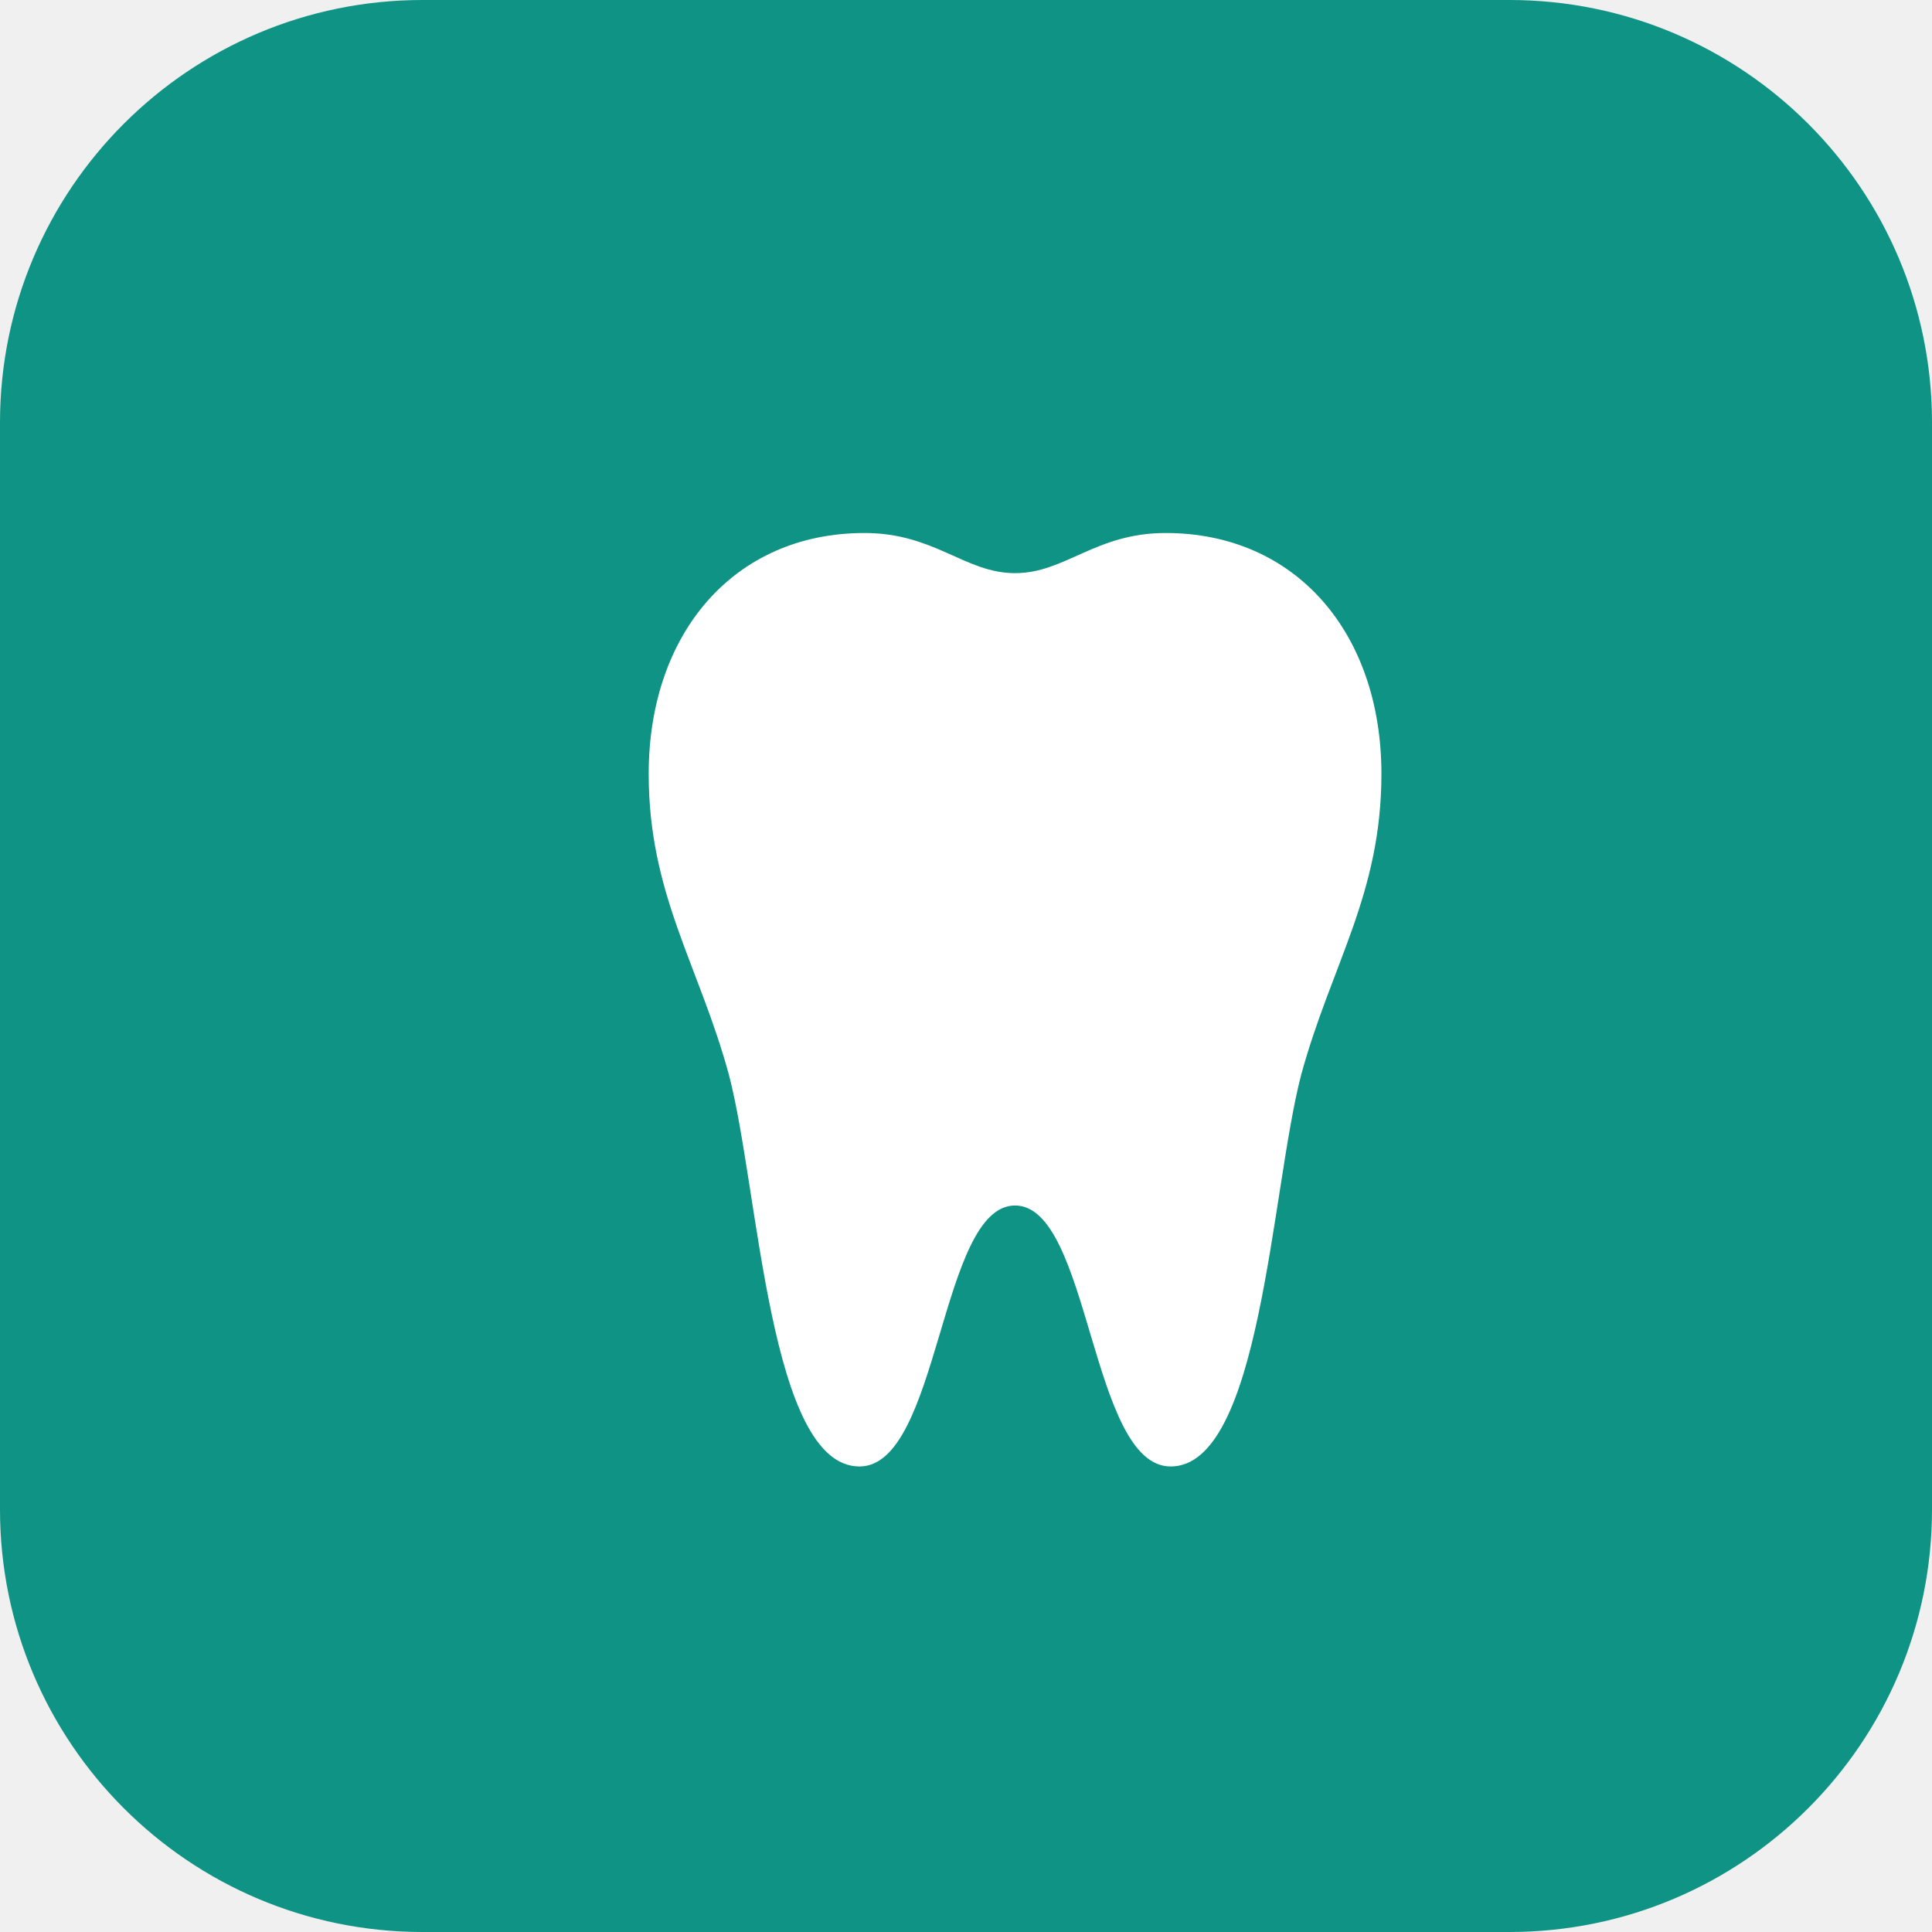
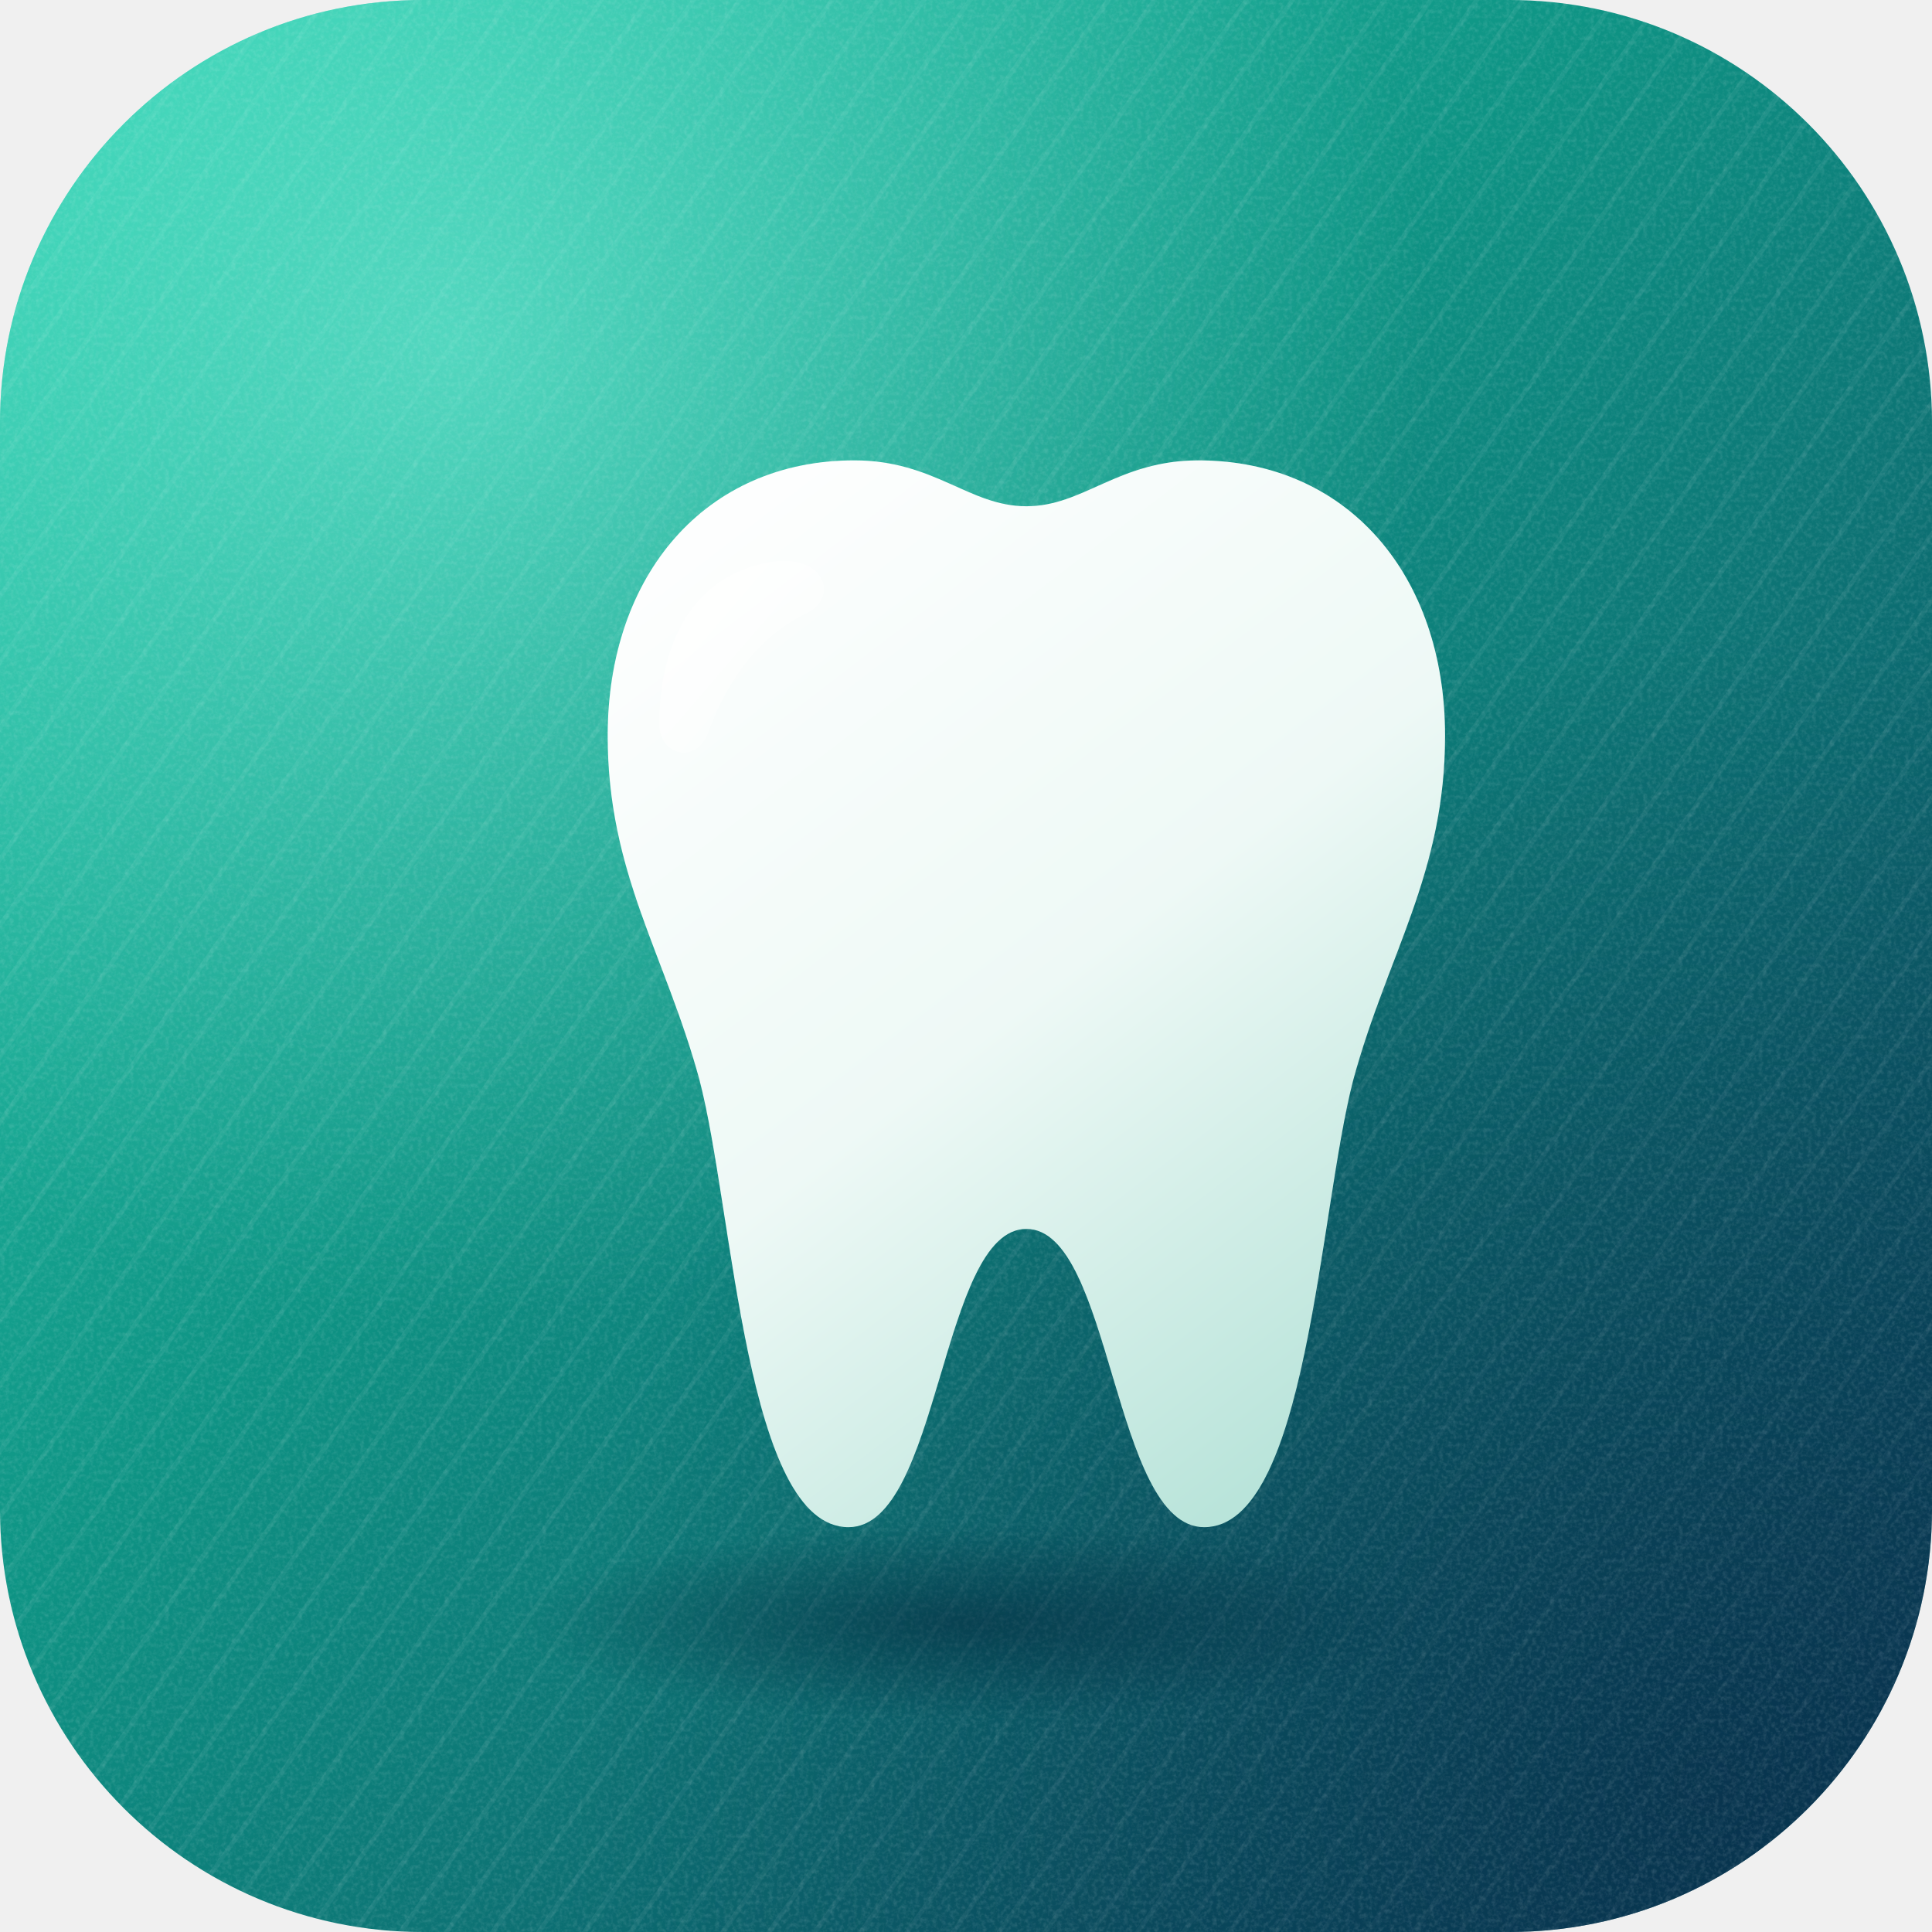
<svg xmlns="http://www.w3.org/2000/svg" viewBox="0 0 512 512">
-   <rect width="512" height="512" rx="112" fill="#0E9384" />
-   <g transform="translate(136 108) scale(13.3)" fill="#fff">
-     <path d="M7 2.5c-2.6 0-4.3 2-4.3 4.8 0 2.4 1 3.8 1.6 6 .6 2.3.8 7.8 2.6 7.8 1.6 0 1.6-5.2 3.1-5.2s1.5 5.2 3.1 5.2c1.8 0 2-5.5 2.6-7.8.6-2.2 1.6-3.6 1.6-6 0-2.8-1.7-4.8-4.3-4.8-1.4 0-2 .8-3 .8s-1.6-.8-3-.8z" />
+   <defs>
+     <linearGradient id="fond" x1="0" y1="0" x2="1" y2="1">
+       <stop offset="0" stop-color="#2BD0B0" />
+       <stop offset=".42" stop-color="#0E9384" />
+       <stop offset="1" stop-color="#0A3556" />
+     </linearGradient>
+     <radialGradient id="halo1" cx=".5" cy=".5" r=".5">
+       <stop offset="0" stop-color="#7FF5DD" stop-opacity=".55" />
+       <stop offset="1" stop-color="#7FF5DD" stop-opacity="0" />
+     </radialGradient>
+     <radialGradient id="halo2" cx=".5" cy=".5" r=".5">
+       <stop offset="0" stop-color="#062B45" stop-opacity=".6" />
+       <stop offset="1" stop-color="#062B45" stop-opacity="0" />
+     </radialGradient>
+     <radialGradient id="ombre" cx=".5" cy=".5" r=".5">
+       <stop offset="0" stop-color="#04243A" stop-opacity=".5" />
+       <stop offset="1" stop-color="#04243A" stop-opacity="0" />
+     </radialGradient>
+     <linearGradient id="email" x1=".1" y1="0" x2=".7" y2="1">
+       <stop offset="0" stop-color="#FFFFFF" />
+       <stop offset=".55" stop-color="#EEF9F6" />
+       <stop offset="1" stop-color="#B9E4DA" />
+     </linearGradient>
+     <linearGradient id="reflet" x1="0" y1="0" x2="1" y2="1">
+       <stop offset="0" stop-color="#FFFFFF" stop-opacity="1" />
+       <stop offset="1" stop-color="#FFFFFF" stop-opacity="0" />
+     </linearGradient>
+     <filter id="grain" x="0" y="0" width="512" height="512" filterUnits="userSpaceOnUse">
+       <feTurbulence type="fractalNoise" baseFrequency=".85" numOctaves="3" seed="11" stitchTiles="stitch" result="b" />
+       <feColorMatrix in="b" type="matrix" values="0 0 0 0 1  0 0 0 0 1  0 0 0 0 1  0 0 0 1.1 -0.45" />
+     </filter>
+     <pattern id="lignes" width="10" height="10" patternUnits="userSpaceOnUse" patternTransform="rotate(35)">
+       <rect width="1.2" height="10" fill="#FFFFFF" opacity=".06" />
+     </pattern>
+     <clipPath id="carre">
+       <rect width="512" height="512" rx="112" />
+     </clipPath>
+   </defs>
+   <g clip-path="url(#carre)">
+     <rect width="512" height="512" fill="url(#fond)" />
+     <rect width="512" height="512" fill="url(#lignes)" />
+     <circle cx="120" cy="90" r="260" fill="url(#halo1)" />
+     <circle cx="450" cy="470" r="300" fill="url(#halo2)" />
+     <rect width="512" height="512" filter="url(#grain)" opacity=".22" />
+   </g>
+   <ellipse cx="256" cy="430" rx="120" ry="26" fill="url(#ombre)" />
+   <g transform="translate(120 84) scale(15.2)">
+     <path fill="url(#email)" d="M7 2.5c-2.6 0-4.3 2-4.3 4.8 0 2.4 1 3.8 1.6 6 .6 2.3.8 7.8 2.6 7.8 1.6 0 1.6-5.2 3.1-5.2s1.5 5.2 3.1 5.2c1.8 0 2-5.5 2.6-7.8.6-2.2 1.6-3.6 1.6-6 0-2.8-1.7-4.8-4.3-4.8-1.4 0-2 .8-3 .8s-1.6-.8-3-.8z" />
+     <path fill="url(#reflet)" opacity=".95" d="M5.4 4.3c-1.3.3-1.8 1.5-1.8 2.8 0 .55.65.7.85.15.35-.95.9-1.7 1.75-2.1.55-.3.25-1.1-.8-.85z" />
  </g>
</svg>
